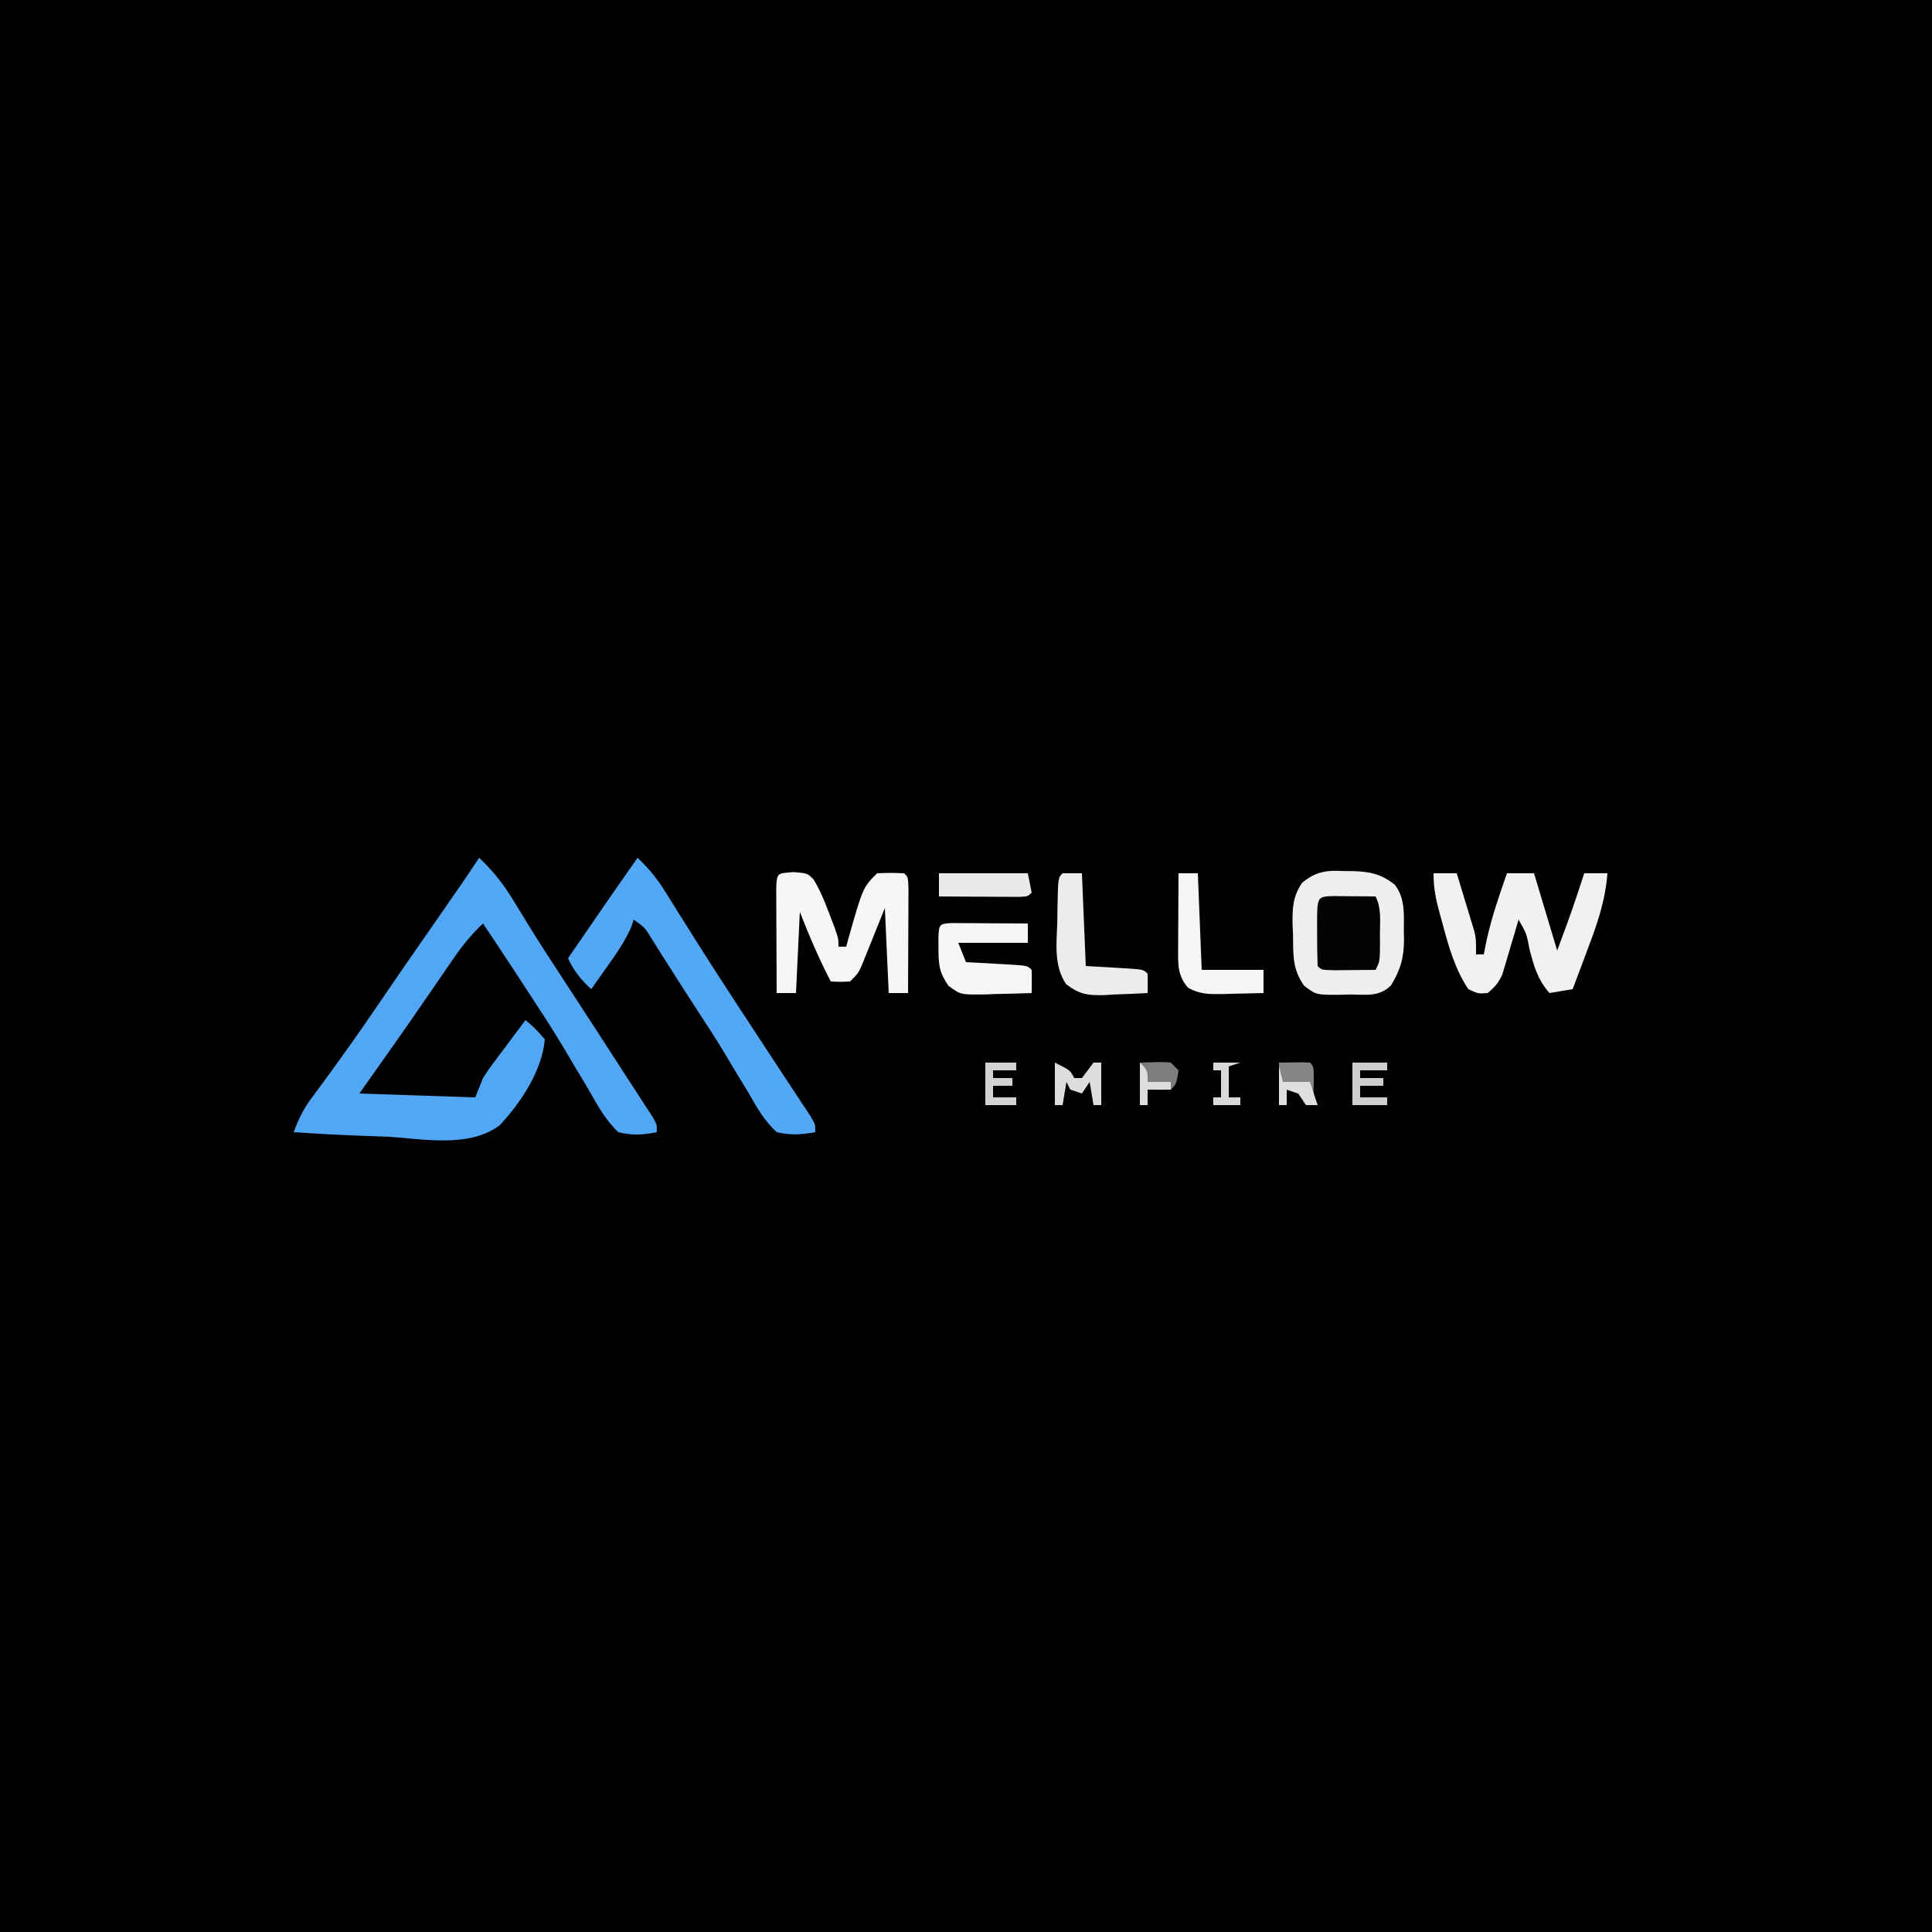
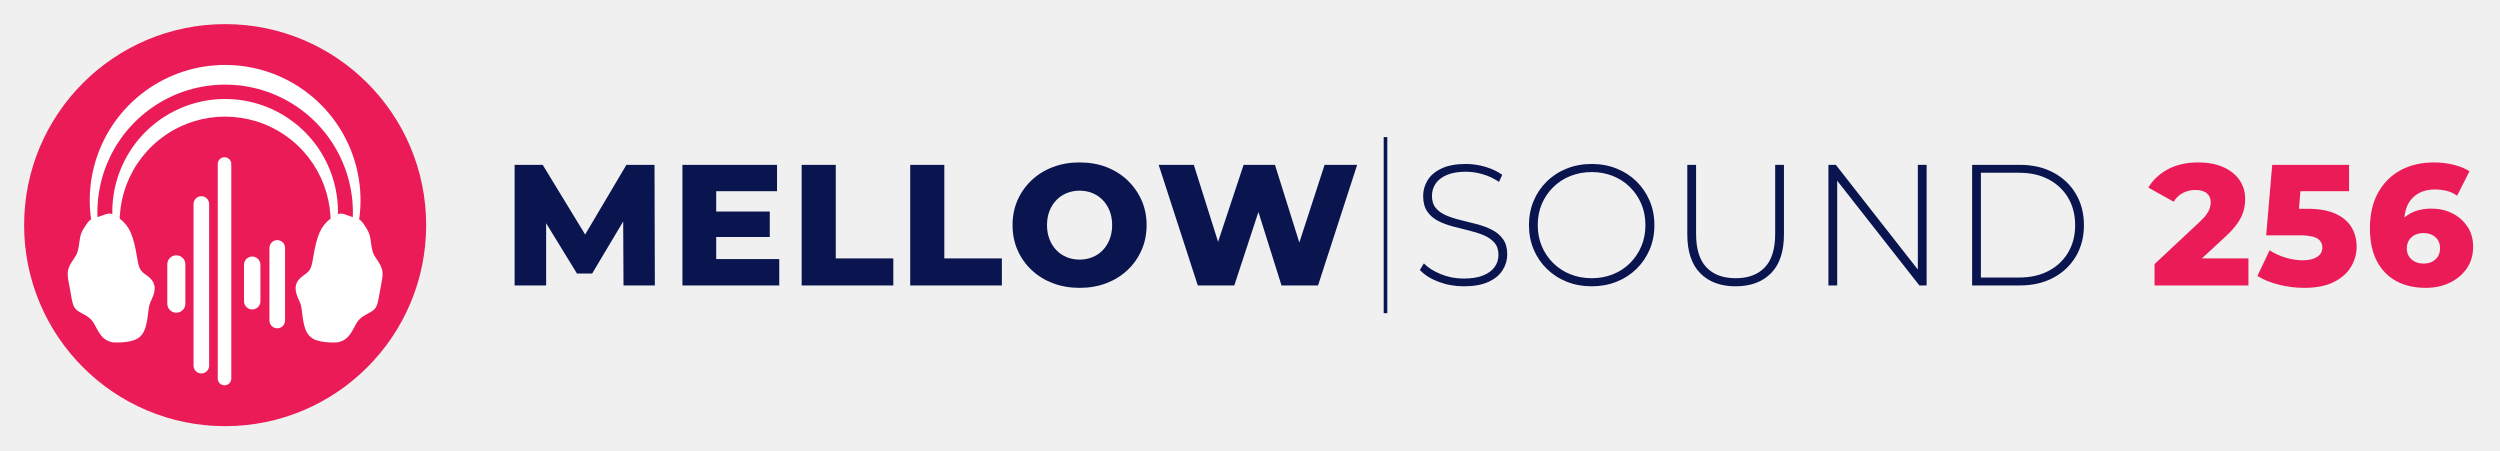
- <svg xmlns="http://www.w3.org/2000/svg" version="1.1" width="500" height="500">
-   <path d="M0 0 C165 0 330 0 500 0 C500 165 500 330 500 500 C335 500 170 500 0 500 C0 335 0 170 0 0 Z " fill="#000000" transform="translate(0,0)" />
-   <path d="M0 0 C3.924 3.641 6.751 7.463 9.5 12.062 C10.375 13.493 11.251 14.923 12.129 16.352 C12.823 17.483 12.823 17.483 13.532 18.638 C16.105 22.778 18.772 26.856 21.438 30.938 C21.986 31.778 22.534 32.618 23.098 33.484 C24.197 35.169 25.296 36.854 26.395 38.538 C30.213 44.395 34.009 50.266 37.798 56.142 C38.94 57.907 40.088 59.669 41.238 61.43 C41.882 62.422 42.525 63.415 43.188 64.438 C43.738 65.282 44.288 66.126 44.855 66.996 C46 69 46 69 46 71 C42.458 71.732 39.524 71.9 36 71 C32.597 67.748 30.487 63.827 28.188 59.75 C27.157 58.032 26.127 56.314 25.093 54.599 C24.051 52.859 23.024 51.111 21.999 49.361 C19.097 44.481 15.998 39.741 12.875 35 C11.872 33.459 10.869 31.917 9.867 30.375 C6.942 25.897 3.975 21.445 1 17 C-1.882 19.746 -4.217 22.545 -6.469 25.824 C-7.441 27.233 -7.441 27.233 -8.434 28.67 C-9.116 29.666 -9.797 30.661 -10.5 31.688 C-11.927 33.756 -13.354 35.823 -14.781 37.891 C-15.489 38.917 -16.197 39.944 -16.926 41.002 C-21.564 47.706 -26.29 54.347 -31 61 C-16.15 61.495 -16.15 61.495 -1 62 C-0.34 60.35 0.32 58.7 1 57 C2.237 55.055 2.237 55.055 3.602 53.23 C4.091 52.57 4.581 51.909 5.086 51.229 C5.594 50.555 6.102 49.881 6.625 49.188 C7.398 48.148 7.398 48.148 8.188 47.088 C9.453 45.388 10.726 43.694 12 42 C14.562 44.188 14.562 44.188 17 47 C16.238 55.214 10.854 63.234 5.398 69.154 C-2.319 75.095 -14.209 72.819 -23.312 72.188 C-25.71 72.092 -28.108 72.005 -30.506 71.928 C-36.345 71.72 -42.171 71.403 -48 71 C-46.793 67.739 -45.492 65.031 -43.418 62.242 C-42.905 61.545 -42.392 60.847 -41.864 60.128 C-41.311 59.385 -40.758 58.641 -40.188 57.875 C-35.58 51.59 -31.066 45.259 -26.688 38.812 C-20.979 30.412 -15.193 22.068 -9.38 13.74 C-6.206 9.189 -3.05 4.634 0 0 Z " fill="#52A7F5" transform="translate(124,222)" />
-   <path d="M0 0 C2.789 2.645 4.963 5.243 6.996 8.5 C7.548 9.376 8.099 10.253 8.668 11.156 C9.252 12.095 9.836 13.033 10.438 14 C11.697 16.002 12.958 18.003 14.219 20.004 C14.853 21.012 15.487 22.02 16.141 23.059 C18.87 27.376 21.649 31.659 24.438 35.938 C25.213 37.13 25.213 37.13 26.004 38.347 C29.037 43.006 32.088 47.653 35.148 52.293 C35.841 53.347 36.534 54.401 37.248 55.487 C38.604 57.548 39.964 59.607 41.328 61.664 C41.938 62.592 42.547 63.52 43.176 64.477 C43.994 65.715 43.994 65.715 44.829 66.979 C46 69 46 69 46 71 C42.482 71.67 39.501 71.838 36 71 C32.738 68.011 30.744 64.382 28.562 60.562 C27.27 58.44 25.977 56.318 24.684 54.195 C23.747 52.614 23.747 52.614 22.792 51.001 C20.346 46.906 17.746 42.922 15.125 38.938 C12.525 34.933 9.943 30.917 7.395 26.879 C6.98 26.225 6.565 25.571 6.138 24.897 C5.36 23.667 4.585 22.434 3.815 21.199 C1.92 18.071 1.92 18.071 -1 16 C-1.235 16.684 -1.469 17.369 -1.711 18.074 C-3.277 21.628 -5.381 24.667 -7.625 27.812 C-8.045 28.41 -8.465 29.007 -8.898 29.623 C-9.928 31.085 -10.963 32.543 -12 34 C-14.694 31.486 -16.448 29.328 -18 26 C-12.036 17.308 -6.07 8.618 0 0 Z " fill="#53A8F6" transform="translate(165,222)" />
-   <path d="M0 0 C1.048 0.003 1.048 0.003 2.117 0.006 C6.533 0.118 9.547 0.776 13 3.562 C15.681 7.077 15.332 11.196 15.312 15.438 C15.329 16.132 15.345 16.827 15.361 17.543 C15.366 22.307 14.484 25.514 12 29.562 C8.866 32.696 5.39 31.931 1.125 31.938 C0.309 31.962 -0.507 31.986 -1.348 32.012 C-7.368 32.041 -7.368 32.041 -10.508 29.664 C-13.605 25.301 -13.289 21.527 -13.375 16.312 C-13.431 15.042 -13.431 15.042 -13.488 13.746 C-13.546 9.616 -13.412 6.431 -10.977 2.988 C-7.284 -0.021 -4.565 -0.24 0 0 Z " fill="#EEEEEE" transform="translate(348,225.4375)" />
-   <path d="M0 0 C1.98 0 3.96 0 6 0 C6.84 2.748 7.672 5.498 8.5 8.25 C8.738 9.027 8.977 9.805 9.223 10.605 C9.561 11.737 9.561 11.737 9.906 12.891 C10.116 13.582 10.325 14.273 10.541 14.985 C11 17 11 17 11 21 C11.66 21 12.32 21 13 21 C13.371 19.144 13.371 19.144 13.75 17.25 C15.048 11.352 17.014 5.697 19 0 C21.31 0 23.62 0 26 0 C27.98 6.6 29.96 13.2 32 20 C33.813 15.166 35.575 10.393 37.188 5.5 C37.532 4.458 37.876 3.417 38.23 2.344 C38.484 1.57 38.738 0.797 39 0 C40.98 0 42.96 0 45 0 C44.475 7 42.421 12.962 39.938 19.5 C39.56 20.513 39.183 21.526 38.795 22.57 C37.871 25.05 36.939 27.526 36 30 C33.03 30.495 33.03 30.495 30 31 C26.978 27.572 26.028 24.194 24.875 19.812 C24.065 15.59 24.065 15.59 22 12 C21.674 13.12 21.348 14.24 21.012 15.395 C20.571 16.867 20.129 18.34 19.688 19.812 C19.474 20.55 19.261 21.288 19.041 22.049 C18.825 22.761 18.609 23.473 18.387 24.207 C18.193 24.862 17.999 25.516 17.8 26.191 C16.854 28.331 15.81 29.526 14 31 C11.562 31.188 11.562 31.188 9 30 C5.525 24.794 3.836 18.737 2.25 12.75 C2.03 11.961 1.809 11.172 1.582 10.359 C0.581 6.68 0 3.871 0 0 Z " fill="#F1F1F1" transform="translate(371,226)" />
-   <path d="M0 0 C3.625 0.312 3.625 0.312 5.184 1.918 C6.935 4.827 8.118 7.76 9.312 10.938 C9.749 12.085 10.186 13.232 10.637 14.414 C11.625 17.312 11.625 17.312 11.625 19.312 C12.285 19.312 12.945 19.312 13.625 19.312 C13.795 18.683 13.965 18.054 14.141 17.406 C17.936 4.002 17.936 4.002 21.625 0.312 C25.125 0.188 25.125 0.188 28.625 0.312 C29.625 1.312 29.625 1.312 29.739 4.18 C29.733 5.432 29.728 6.683 29.723 7.973 C29.721 8.637 29.72 9.302 29.718 9.986 C29.713 12.116 29.7 14.245 29.688 16.375 C29.682 17.816 29.678 19.257 29.674 20.697 C29.663 24.236 29.646 27.774 29.625 31.312 C27.975 31.312 26.325 31.312 24.625 31.312 C24.295 24.052 23.965 16.793 23.625 9.312 C21.406 14.815 21.406 14.815 19.198 20.322 C18.919 21.007 18.639 21.692 18.352 22.398 C17.927 23.451 17.927 23.451 17.495 24.525 C16.625 26.312 16.625 26.312 14.625 28.312 C12 28.438 12 28.438 9.625 28.312 C6.573 22.427 4.028 16.492 1.625 10.312 C1.295 17.242 0.965 24.172 0.625 31.312 C-1.025 31.312 -2.675 31.312 -4.375 31.312 C-4.4 27.058 -4.418 22.804 -4.43 18.55 C-4.435 17.102 -4.442 15.654 -4.45 14.205 C-4.463 12.128 -4.468 10.05 -4.473 7.973 C-4.478 6.721 -4.483 5.469 -4.489 4.18 C-4.325 0.053 -4.199 0.389 0 0 Z " fill="#F6F6F6" transform="translate(205.375,225.6875)" />
-   <path d="M0 0 C0.916 0.005 1.833 0.01 2.777 0.016 C3.766 0.019 4.756 0.022 5.775 0.026 C6.816 0.034 7.857 0.042 8.929 0.051 C10.497 0.058 10.497 0.058 12.095 0.065 C14.686 0.077 17.276 0.093 19.867 0.114 C19.867 1.764 19.867 3.414 19.867 5.114 C13.927 5.114 7.987 5.114 1.867 5.114 C2.527 6.764 3.187 8.414 3.867 10.114 C5.01 10.174 6.154 10.235 7.332 10.297 C8.823 10.382 10.314 10.466 11.804 10.551 C12.937 10.61 12.937 10.61 14.092 10.67 C19.754 11 19.754 11 20.867 12.114 C20.908 14.113 20.909 16.114 20.867 18.114 C17.784 18.23 14.701 18.301 11.617 18.364 C10.308 18.414 10.308 18.414 8.972 18.465 C2.474 18.564 2.474 18.564 -0.68 16.223 C-3.066 12.76 -3.269 10.742 -3.258 6.551 C-3.261 5.56 -3.263 4.568 -3.266 3.547 C-3.098 0.465 -3.072 0.163 0 0 Z " fill="#F5F5F5" transform="translate(246.1331,238.8865)" />
-   <path d="M0 0 C1.932 0.017 1.932 0.017 3.902 0.035 C5.193 0.044 6.483 0.053 7.812 0.062 C8.812 0.074 9.811 0.086 10.84 0.098 C12.357 3.132 11.983 6.274 11.965 9.598 C11.971 10.632 11.971 10.632 11.977 11.688 C11.967 16.844 11.967 16.844 10.84 19.098 C8.527 19.125 6.215 19.144 3.902 19.16 C2.615 19.172 1.327 19.183 0 19.195 C-3.16 19.098 -3.16 19.098 -4.16 18.098 C-4.26 15.254 -4.299 12.441 -4.285 9.598 C-4.289 8.8 -4.293 8.002 -4.297 7.18 C-4.285 0.132 -4.285 0.132 0 0 Z " fill="#020202" transform="translate(345.1602,231.9023)" />
-   <path d="M0 0 C1.65 0 3.3 0 5 0 C5.33 7.92 5.66 15.84 6 24 C10.891 24.289 10.891 24.289 15.783 24.568 C20.889 24.889 20.889 24.889 22 26 C22.041 27.666 22.043 29.334 22 31 C19.102 31.163 16.213 31.281 13.312 31.375 C12.088 31.45 12.088 31.45 10.838 31.527 C6.473 31.633 4.546 31.402 0.941 28.746 C-2.307 23.995 -1.564 18.195 -1.375 12.688 C-1.361 11.578 -1.347 10.469 -1.332 9.326 C-1.182 1.182 -1.182 1.182 0 0 Z " fill="#ECECEC" transform="translate(275,226)" />
-   <path d="M0 0 C1.65 0 3.3 0 5 0 C5.33 8.25 5.66 16.5 6 25 C11.28 25 16.56 25 22 25 C22 26.98 22 28.96 22 31 C19.249 31.081 16.501 31.141 13.75 31.188 C12.973 31.213 12.195 31.238 11.395 31.264 C7.916 31.308 5.627 31.334 2.516 29.676 C-0.355 26.502 -0.118 23.31 -0.098 19.238 C-0.094 18.12 -0.091 17.002 -0.088 15.85 C-0.08 14.682 -0.071 13.515 -0.062 12.312 C-0.056 10.544 -0.056 10.544 -0.049 8.74 C-0.037 5.827 -0.021 2.913 0 0 Z " fill="#F5F5F5" transform="translate(305,226)" />
-   <path d="M0 0 C7.59 0 15.18 0 23 0 C23.33 1.65 23.66 3.3 24 5 C23 6 23 6 20.775 6.114 C19.817 6.108 18.858 6.103 17.871 6.098 C16.319 6.093 16.319 6.093 14.736 6.088 C13.648 6.08 12.559 6.071 11.438 6.062 C9.799 6.056 9.799 6.056 8.127 6.049 C5.418 6.037 2.709 6.021 0 6 C0 4.02 0 2.04 0 0 Z " fill="#EAEAEA" transform="translate(243,226)" />
-   <path d="M0 0 C6.152 -0.098 6.152 -0.098 8 0 C9 1 9 1 9 4.938 C8.979 5.648 8.959 6.358 8.938 7.09 C8.87 9.088 8.87 9.088 10 11 C9.01 11 8.02 11 7 11 C6.34 10.01 5.68 9.02 5 8 C4.01 7.67 3.02 7.34 2 7 C2 8.32 2 9.64 2 11 C1.34 11 0.68 11 0 11 C0 7.37 0 3.74 0 0 Z " fill="#858585" transform="translate(331,275)" />
-   <path d="M0 0 C6.055 -0.195 6.055 -0.195 8 0 C8.66 0.66 9.32 1.32 10 2 C9.464 5.536 9.464 5.536 8 7 C6 7.041 4 7.043 2 7 C2 8.32 2 9.64 2 11 C1.34 11 0.68 11 0 11 C0 7.37 0 3.74 0 0 Z " fill="#7D7D7D" transform="translate(295,275)" />
-   <path d="M0 0 C4 2 4 2 5 4 C5.66 4 6.32 4 7 4 C7.495 3.34 7.99 2.68 8.5 2 C8.995 1.34 9.49 0.68 10 0 C10.66 0 11.32 0 12 0 C12 3.63 12 7.26 12 11 C11.34 11 10.68 11 10 11 C9.67 9.02 9.34 7.04 9 5 C8.01 6.485 8.01 6.485 7 8 C6.01 7.67 5.02 7.34 4 7 C3.67 6.34 3.34 5.68 3 5 C2.67 6.98 2.34 8.96 2 11 C1.34 11 0.68 11 0 11 C0 7.37 0 3.74 0 0 Z " fill="#DDDDDD" transform="translate(273,275)" />
-   <path d="M0 0 C2.97 0 5.94 0 9 0 C9 0.66 9 1.32 9 2 C6.69 2 4.38 2 2 2 C2 2.66 2 3.32 2 4 C3.98 4 5.96 4 8 4 C8 4.66 8 5.32 8 6 C6.02 6 4.04 6 2 6 C2 6.99 2 7.98 2 9 C4.31 9 6.62 9 9 9 C9 9.66 9 10.32 9 11 C6.03 11 3.06 11 0 11 C0 7.37 0 3.74 0 0 Z " fill="#CECECE" transform="translate(350,275)" />
-   <path d="M0 0 C2.64 0 5.28 0 8 0 C8 0.66 8 1.32 8 2 C6.02 2 4.04 2 2 2 C2 2.66 2 3.32 2 4 C3.65 4 5.3 4 7 4 C7 4.66 7 5.32 7 6 C5.35 6 3.7 6 2 6 C2 6.99 2 7.98 2 9 C3.98 9 5.96 9 8 9 C8 9.66 8 10.32 8 11 C5.36 11 2.72 11 0 11 C0 7.37 0 3.74 0 0 Z " fill="#D2D2D2" transform="translate(255,275)" />
-   <path d="M0 0 C2.31 0 4.62 0 7 0 C6.01 0.33 5.02 0.66 4 1 C4 3.64 4 6.28 4 9 C4.99 9 5.98 9 7 9 C7 9.66 7 10.32 7 11 C4.69 11 2.38 11 0 11 C0 10.34 0 9.68 0 9 C0.66 9 1.32 9 2 9 C2 6.69 2 4.38 2 2 C1.34 2 0.68 2 0 2 C0 1.34 0 0.68 0 0 Z " fill="#D9D9D9" transform="translate(314,275)" />
-   <path d="M0 0 C0.33 1.32 0.66 2.64 1 4 C3.31 4 5.62 4 8 4 C8.66 5.98 9.32 7.96 10 10 C9.01 10 8.02 10 7 10 C6.34 9.01 5.68 8.02 5 7 C4.01 6.67 3.02 6.34 2 6 C2 7.32 2 8.64 2 10 C1.34 10 0.68 10 0 10 C0 6.7 0 3.4 0 0 Z " fill="#DFDFDF" transform="translate(331,276)" />
-   <path d="M0 0 C2 2 2 2 2 5 C3.98 5 5.96 5 8 5 C8 5.66 8 6.32 8 7 C6.02 7 4.04 7 2 7 C2 8.32 2 9.64 2 11 C1.34 11 0.68 11 0 11 C0 7.37 0 3.74 0 0 Z " fill="#DDDDDD" transform="translate(295,275)" />
+ <svg xmlns="http://www.w3.org/2000/svg" viewBox="-58.8 -123.3 6094.0 1097.6" width="6094" height="1097.6">
+   <g transform="translate(490 0)">
+     <circle cx="0" cy="425.5" r="490" fill="#EB1B57" />
+     <path fill="#FFFFFF" fill-rule="nonzero" d="M-312.85 470A330.0 330.0 0 1 1 312.85 470L302.08 470A311.4 311.4 0 1 0 -302.08 470Z M-260.88 480A275.0 275.0 0 1 1 260.88 480L249.66 480A257.2 257.2 0 1 0 -249.66 480Z M-276.7 710.7C-294.3 706.1 -303.0 697.5 -316.4 671.3C-323.9 656.6 -330.9 649.8 -346.9 641.6C-368.1 630.7 -370.5 626.9 -376.0 593.9C-377.6 584.3 -379.9 571.9 -381.0 566.4C-386.5 540.1 -384.6 530.4 -369.4 508.5C-359.9 494.8 -358.4 490.0 -354.6 462.0C-352.8 449.0 -350.6 442.9 -343.4 431.5C-332.2 413.5 -328.4 410.4 -313.2 406.4C-307.9 404.9 -300.1 402.4 -296.0 400.7C-281.0 394.7 -274.5 396.2 -257.0 409.6C-233.4 427.7 -223.7 449.4 -214.5 505.0C-210.0 532.1 -207.4 536.8 -191.0 548.1C-170.6 562.0 -166.6 579.7 -178.2 604.5C-185.2 619.4 -185.5 620.5 -188.0 642.6C-193.3 688.0 -203.6 703.0 -233.8 709.1C-246.4 711.6 -269.6 712.5 -276.7 710.7Z M276.7 710.7C269.6 712.5 246.4 711.6 233.8 709.1C203.6 703.0 193.3 688.0 188.0 642.6C185.5 620.5 185.2 619.4 178.2 604.5C166.6 579.7 170.6 562.0 191.0 548.1C207.4 536.8 210.0 532.1 214.5 505.0C223.7 449.4 233.4 427.7 257.0 409.6C274.5 396.2 281.0 394.7 296.0 400.7C300.1 402.4 307.9 404.9 313.2 406.4C328.4 410.4 332.2 413.5 343.4 431.5C350.6 442.9 352.8 449.0 354.6 462.0C358.4 490.0 359.9 494.8 369.4 508.5C384.6 530.4 386.5 540.1 381.0 566.4C379.9 571.9 377.6 584.3 376.0 593.9C370.5 626.9 368.1 630.7 346.9 641.6C330.9 649.8 323.9 656.6 316.4 671.3C303.0 697.5 294.3 706.1 276.7 710.7Z M-141.00 521.0A22.0 22.0 0 0 1 -97.00 521.0V617.0A22.0 22.0 0 0 1 -141.00 617.0Z M-77.00 374.0A19.0 19.0 0 0 1 -39.00 374.0V768.0A19.0 19.0 0 0 1 -77.00 768.0Z M-18.00 276.5A16.5 16.5 0 0 1 15.00 276.5V799.5A16.5 16.5 0 0 1 -18.00 799.5Z M46.00 522.0A20.0 20.0 0 0 1 86.00 522.0V611.0A20.0 20.0 0 0 1 46.00 611.0Z M108.00 481.0A19.0 19.0 0 0 1 146.00 481.0V658.0A19.0 19.0 0 0 1 108.00 658.0Z" />
+   </g>
+   <path fill="#0A1550" transform="translate(1166.2 572.5)" d="M29.4 0.0V-294.0H97.86L219.66 -94.08H183.54L301.98 -294.0H370.44L371.28 0.0H294.84L294.0 -177.66H307.02L218.4 -28.98H181.44L90.3 -177.66H106.26V0.0ZM438.48 0.0V-294.0H669.06V-229.74H520.8V-64.26H674.52V0.0ZM514.92 -118.02V-180.18H651.42V-118.02ZM729.12 0.0V-294.0H812.28V-65.94H952.56V0.0ZM993.72 0.0V-294.0H1076.88V-65.94H1217.16V0.0ZM1406.58 5.88Q1371.3 5.88 1341.48 -5.46Q1311.66 -16.8 1289.61 -37.59Q1267.56 -58.38 1255.38 -86.1Q1243.2 -113.82 1243.2 -147.0Q1243.2 -180.18 1255.38 -207.9Q1267.56 -235.62 1289.61 -256.41Q1311.66 -277.2 1341.48 -288.54Q1371.3 -299.88 1406.58 -299.88Q1442.28 -299.88 1471.89 -288.54Q1501.5 -277.2 1523.34 -256.41Q1545.18 -235.62 1557.57 -207.9Q1569.96 -180.18 1569.96 -147.0Q1569.96 -113.82 1557.57 -85.89Q1545.18 -57.96 1523.34 -37.38Q1501.5 -16.8 1471.89 -5.46Q1442.28 5.88 1406.58 5.88ZM1406.58 -63.0Q1423.38 -63.0 1437.87 -68.88Q1452.36 -74.76 1463.07 -85.89Q1473.78 -97.02 1479.87 -112.56Q1485.96 -128.1 1485.96 -147.0Q1485.96 -166.32 1479.87 -181.65Q1473.78 -196.98 1463.07 -208.11Q1452.36 -219.24 1437.87 -225.12Q1423.38 -231.0 1406.58 -231.0Q1389.78 -231.0 1375.29 -225.12Q1360.8 -219.24 1350.09 -208.11Q1339.38 -196.98 1333.29 -181.65Q1327.2 -166.32 1327.2 -147.0Q1327.2 -128.1 1333.29 -112.56Q1339.38 -97.02 1350.09 -85.89Q1360.8 -74.76 1375.29 -68.88Q1389.78 -63.0 1406.58 -63.0ZM1694.7 0.0 1599.36 -294.0H1685.04L1765.26 -39.48H1722L1806.42 -294.0H1882.86L1962.66 -39.48H1921.08L2003.82 -294.0H2083.2L1987.86 0.0H1898.82L1830.78 -216.3H1854.72L1783.74 0.0Z" />
+   <rect x="3314.1" y="210.9" width="8.8" height="429.2" fill="#0A1550" />
+   <path fill="#0A1550" transform="translate(3380.9 572.5)" d="M128.52 2.1Q95.76 2.1 66.57 -9.03Q37.38 -20.16 21.42 -37.8L31.08 -53.76Q46.2 -38.22 72.45 -27.51Q98.7 -16.8 128.1 -16.8Q157.5 -16.8 176.19 -24.57Q194.88 -32.34 203.91 -45.36Q212.94 -58.38 212.94 -74.34Q212.94 -93.24 202.86 -104.58Q192.78 -115.92 176.4 -122.64Q160.02 -129.36 140.7 -133.98Q121.38 -138.6 101.64 -143.85Q81.9 -149.1 65.52 -157.5Q49.14 -165.9 39.27 -180.39Q29.4 -194.88 29.4 -217.98Q29.4 -238.98 40.32 -256.62Q51.24 -274.26 74.34 -285.18Q97.44 -296.1 133.56 -296.1Q157.92 -296.1 181.65 -288.96Q205.38 -281.82 222.18 -269.64L214.2 -252.42Q195.72 -265.02 174.51 -271.11Q153.3 -277.2 133.56 -277.2Q105.42 -277.2 86.94 -269.22Q68.46 -261.24 59.64 -248.01Q50.82 -234.78 50.82 -218.4Q50.82 -199.5 60.69 -188.16Q70.56 -176.82 86.94 -170.1Q103.32 -163.38 123.06 -158.76Q142.8 -154.14 162.12 -148.89Q181.44 -143.64 197.82 -135.24Q214.2 -126.84 224.28 -112.56Q234.36 -98.28 234.36 -75.6Q234.36 -55.02 223.02 -37.17Q211.68 -19.32 188.37 -8.61Q165.06 2.1 128.52 2.1ZM440.16 2.1Q407.4 2.1 379.47 -9.03Q351.54 -20.16 330.75 -40.53Q309.96 -60.9 298.62 -87.99Q287.28 -115.08 287.28 -147.0Q287.28 -178.92 298.62 -206.01Q309.96 -233.1 330.75 -253.47Q351.54 -273.84 379.47 -284.97Q407.4 -296.1 440.16 -296.1Q472.92 -296.1 500.85 -284.97Q528.78 -273.84 549.36 -253.68Q569.94 -233.52 581.49 -206.43Q593.04 -179.34 593.04 -147.0Q593.04 -114.66 581.49 -87.57Q569.94 -60.48 549.36 -40.32Q528.78 -20.16 500.85 -9.03Q472.92 2.1 440.16 2.1ZM440.16 -17.64Q468.3 -17.64 492.24 -27.3Q516.18 -36.96 533.82 -54.6Q551.46 -72.24 561.33 -95.76Q571.2 -119.28 571.2 -147.0Q571.2 -175.14 561.33 -198.45Q551.46 -221.76 533.82 -239.4Q516.18 -257.04 492.24 -266.7Q468.3 -276.36 440.16 -276.36Q412.02 -276.36 388.08 -266.7Q364.14 -257.04 346.29 -239.4Q328.44 -221.76 318.57 -198.45Q308.7 -175.14 308.7 -147.0Q308.7 -119.28 318.57 -95.76Q328.44 -72.24 346.29 -54.6Q364.14 -36.96 388.08 -27.3Q412.02 -17.64 440.16 -17.64ZM790.86 2.1Q736.26 2.1 704.76 -29.82Q673.26 -61.74 673.26 -124.74V-294.0H694.68V-125.58Q694.68 -70.56 719.88 -44.1Q745.08 -17.64 791.28 -17.64Q837.06 -17.64 862.26 -44.1Q887.46 -70.56 887.46 -125.58V-294.0H908.88V-124.74Q908.88 -61.74 877.38 -29.82Q845.88 2.1 790.86 2.1ZM1017.24 0.0V-294.0H1035.3L1244.88 -26.46H1235.22V-294.0H1256.64V0.0H1239.0L1029.0 -267.54H1038.66V0.0ZM1367.52 0.0V-294.0H1483.86Q1530.48 -294.0 1565.76 -275.1Q1601.04 -256.2 1620.57 -223.02Q1640.1 -189.84 1640.1 -147.0Q1640.1 -104.16 1620.57 -70.98Q1601.04 -37.8 1565.76 -18.9Q1530.48 0.0 1483.86 0.0ZM1388.94 -19.32H1482.18Q1523.76 -19.32 1554.42 -35.7Q1585.08 -52.08 1601.88 -80.85Q1618.68 -109.62 1618.68 -147.0Q1618.68 -184.38 1601.88 -213.15Q1585.08 -241.92 1554.42 -258.3Q1523.76 -274.68 1482.18 -274.68H1388.94Z" />
+   <path fill="#EB1B57" transform="translate(5180.5 572.5)" d="M12.6 0.0V-52.08L122.64 -154.98Q134.4 -165.9 140.07 -174.3Q145.74 -182.7 147.63 -189.63Q149.52 -196.56 149.52 -202.44Q149.52 -216.72 140.07 -224.7Q130.62 -232.68 111.72 -232.68Q95.76 -232.68 81.9 -225.54Q68.04 -218.4 59.22 -204.12L-2.52 -238.56Q13.86 -266.28 44.94 -283.08Q76.02 -299.88 119.28 -299.88Q153.3 -299.88 178.92 -288.96Q204.54 -278.04 219.03 -257.88Q233.52 -237.72 233.52 -210.42Q233.52 -196.14 229.74 -182.07Q225.96 -168.0 215.25 -152.25Q204.54 -136.5 183.54 -117.18L96.18 -36.54L82.32 -65.94H241.5V0.0ZM377.16 5.88Q346.92 5.88 316.26 -1.68Q285.6 -9.24 263.34 -23.1L293.16 -85.68Q311.22 -73.92 332.43 -67.62Q353.64 -61.32 374.64 -61.32Q395.64 -61.32 408.66 -69.51Q421.68 -77.7 421.68 -92.4Q421.68 -101.22 416.64 -108.15Q411.6 -115.08 399.42 -118.65Q387.24 -122.22 364.56 -122.22H284.76L299.46 -294.0H486.78V-229.74H328.86L371.28 -266.28L361.62 -150.36L319.2 -186.9H384.3Q427.98 -186.9 454.44 -174.51Q480.9 -162.12 493.08 -141.33Q505.26 -120.54 505.26 -94.5Q505.26 -68.46 491.61 -45.57Q477.96 -22.68 449.82 -8.4Q421.68 5.88 377.16 5.88ZM673.68 5.88Q632.52 5.88 602.07 -10.5Q571.62 -26.88 554.61 -59.22Q537.6 -91.56 537.6 -139.02Q537.6 -190.26 557.55 -226.17Q577.5 -262.08 612.57 -280.98Q647.64 -299.88 693.84 -299.88Q718.62 -299.88 741.51 -294.21Q764.4 -288.54 780.36 -278.46L750.12 -218.82Q737.52 -227.64 723.87 -230.79Q710.22 -233.94 695.94 -233.94Q661.92 -233.94 641.55 -213.36Q621.18 -192.78 621.18 -153.3Q621.18 -146.16 621.39 -138.39Q621.6 -130.62 622.86 -122.64L601.86 -139.86Q610.26 -155.4 622.23 -165.9Q634.2 -176.4 650.79 -181.86Q667.38 -187.32 687.96 -187.32Q715.68 -187.32 738.57 -175.77Q761.46 -164.22 775.32 -143.43Q789.18 -122.64 789.18 -94.5Q789.18 -63.84 773.64 -41.37Q758.1 -18.9 732.06 -6.51Q706.02 5.88 673.68 5.88ZM668.64 -53.34Q680.4 -53.34 689.43 -57.96Q698.46 -62.58 703.5 -70.98Q708.54 -79.38 708.54 -90.72Q708.54 -107.52 697.41 -117.6Q686.28 -127.68 668.22 -127.68Q656.04 -127.68 647.01 -123.06Q637.98 -118.44 632.73 -110.04Q627.48 -101.64 627.48 -90.3Q627.48 -79.38 632.52 -71.19Q637.56 -63.0 646.8 -58.17Q656.04 -53.34 668.64 -53.34Z" />
</svg>
